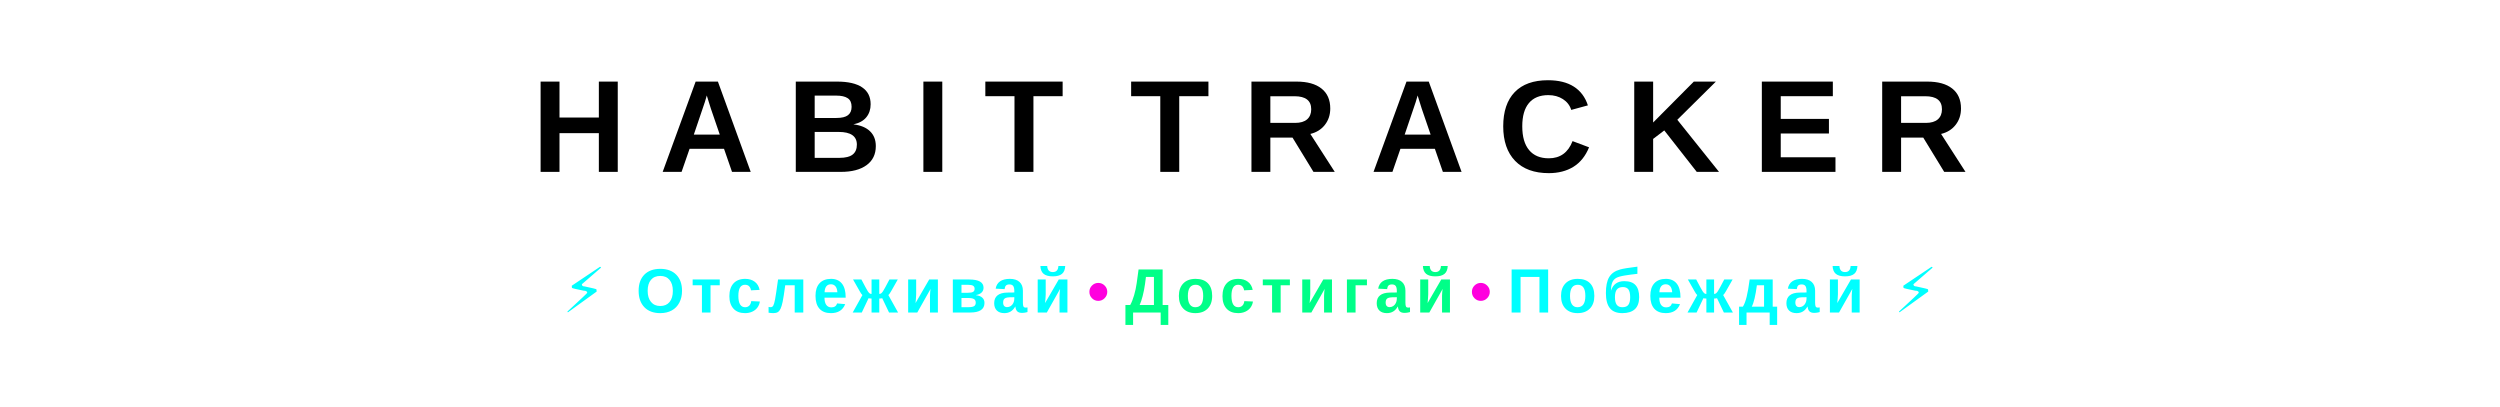
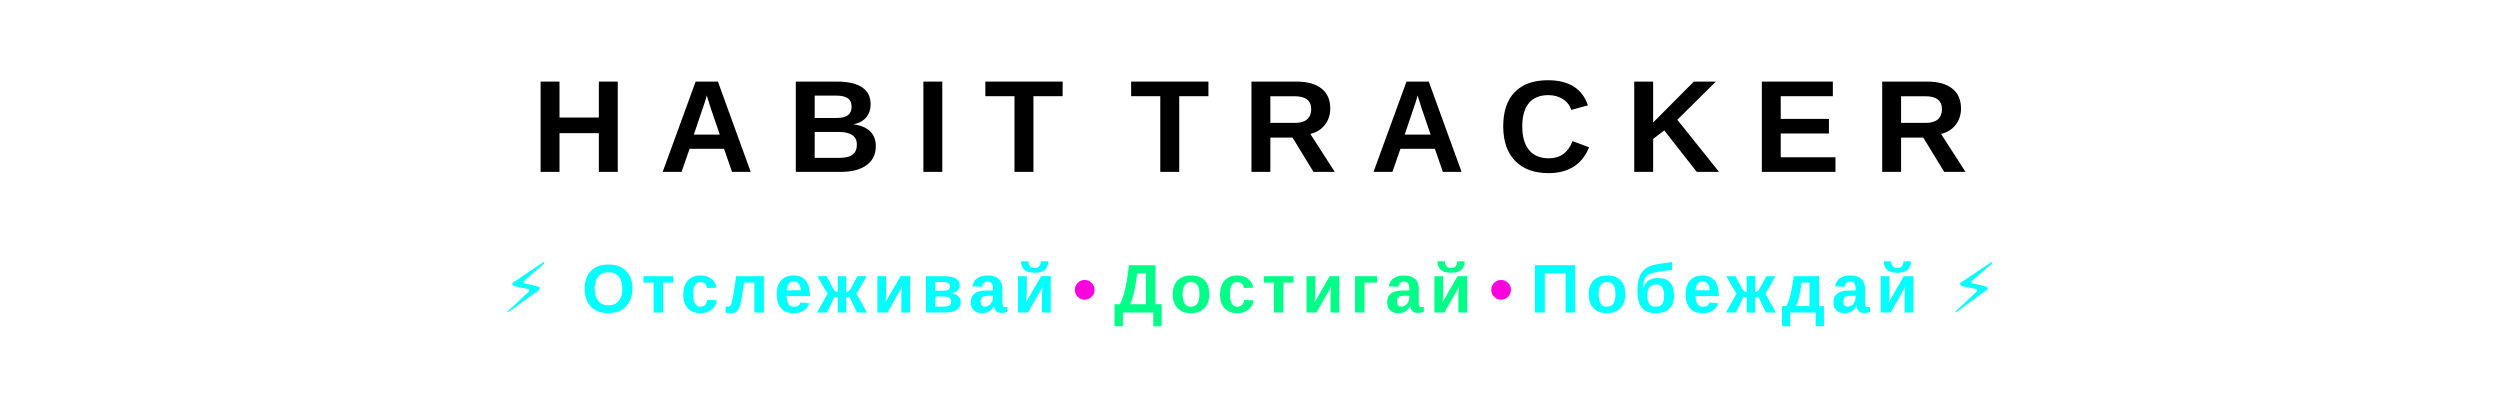
<svg xmlns="http://www.w3.org/2000/svg" viewBox="0 0 800 130" width="800" height="130">
  <defs>
    <filter id="neonGlow" x="-50%" y="-50%" width="200%" height="200%">
      <feGaussianBlur stdDeviation="4" result="blur1" />
      <feGaussianBlur stdDeviation="8" result="blur2" />
      <feMerge>
        <feMergeNode in="blur2" />
        <feMergeNode in="blur1" />
+         <feMergeNode in="SourceGraphic" />
+       </feMerge>
+     </filter>
+     <filter id="softGlow" x="-20%" y="-20%" width="140%" height="140%">
+       <feGaussianBlur stdDeviation="1.5" result="blur" />
+       <feMerge>
+         <feMergeNode in="blur" />
        <feMergeNode in="SourceGraphic" />
      </feMerge>
    </filter>
    <style>
      @keyframes appear {
        from { opacity: 0; transform: translateY(10px); }
        to { opacity: 1; transform: translateY(0); }
      }
      @keyframes colorShift {
        0% { fill: #ff00de; }
        25% { fill: #00ffff; }
        50% { fill: #ff00de; }
        75% { fill: #00ff88; }
        100% { fill: #ff00de; }
      }
      .letter {
        opacity: 0;
        animation: appear 0.4s ease forwards, colorShift 4s ease infinite;
        font-family: Arial, sans-serif;
        font-weight: 900;
        filter: url(#neonGlow);
      }
      .subtitle {
        opacity: 0;
        animation: appear 0.4s ease forwards;
        font-family: Arial, sans-serif;
-         font-weight: 600;
-         filter: url(#neonGlow);
+         font-weight: 700;
+         filter: url(#softGlow);
      }
    </style>
  </defs>
  <text x="400" y="55" text-anchor="middle" font-size="42" letter-spacing="3">
    <tspan class="letter" style="animation-delay: 0.0s, 0.0s">H</tspan>
    <tspan class="letter" style="animation-delay: 0.05s, 0.05s">A</tspan>
    <tspan class="letter" style="animation-delay: 0.1s, 0.1s">B</tspan>
    <tspan class="letter" style="animation-delay: 0.15s, 0.15s">I</tspan>
    <tspan class="letter" style="animation-delay: 0.2s, 0.2s">T</tspan>
    <tspan class="letter" style="animation-delay: 0.25s, 0.25s"> </tspan>
    <tspan class="letter" style="animation-delay: 0.3s, 0.3s">T</tspan>
    <tspan class="letter" style="animation-delay: 0.35s, 0.35s">R</tspan>
    <tspan class="letter" style="animation-delay: 0.4s, 0.4s">A</tspan>
    <tspan class="letter" style="animation-delay: 0.45s, 0.45s">C</tspan>
    <tspan class="letter" style="animation-delay: 0.5s, 0.5s">K</tspan>
    <tspan class="letter" style="animation-delay: 0.55s, 0.55s">E</tspan>
    <tspan class="letter" style="animation-delay: 0.6s, 0.6s">R</tspan>
  </text>
-   <text x="400" y="100" text-anchor="middle" font-size="20" letter-spacing="2">
-     <tspan class="subtitle" style="fill:#00ffff; animation-delay: 1.0s, 1.0s">⚡ Отслеживай</tspan>
-     <tspan class="subtitle" style="fill:#ff00de; animation-delay: 1.2s, 1.2s"> • </tspan>
-     <tspan class="subtitle" style="fill:#00ff88; animation-delay: 1.4s, 1.4s">Достигай</tspan>
-     <tspan class="subtitle" style="fill:#ff00de; animation-delay: 1.6s, 1.6s"> • </tspan>
-     <tspan class="subtitle" style="fill:#00ffff; animation-delay: 1.8s, 1.8s">Побеждай ⚡</tspan>
+   <text x="400" y="100" text-anchor="middle" font-size="22" letter-spacing="2">
+     <tspan class="subtitle" style="fill:#00ffff; animation-delay: 1.0s">⚡ Отслеживай</tspan>
+     <tspan class="subtitle" style="fill:#ff00de; animation-delay: 1.2s"> • </tspan>
+     <tspan class="subtitle" style="fill:#00ff88; animation-delay: 1.4s">Достигай</tspan>
+     <tspan class="subtitle" style="fill:#ff00de; animation-delay: 1.6s"> • </tspan>
+     <tspan class="subtitle" style="fill:#00ffff; animation-delay: 1.8s">Побеждай ⚡</tspan>
  </text>
</svg>
